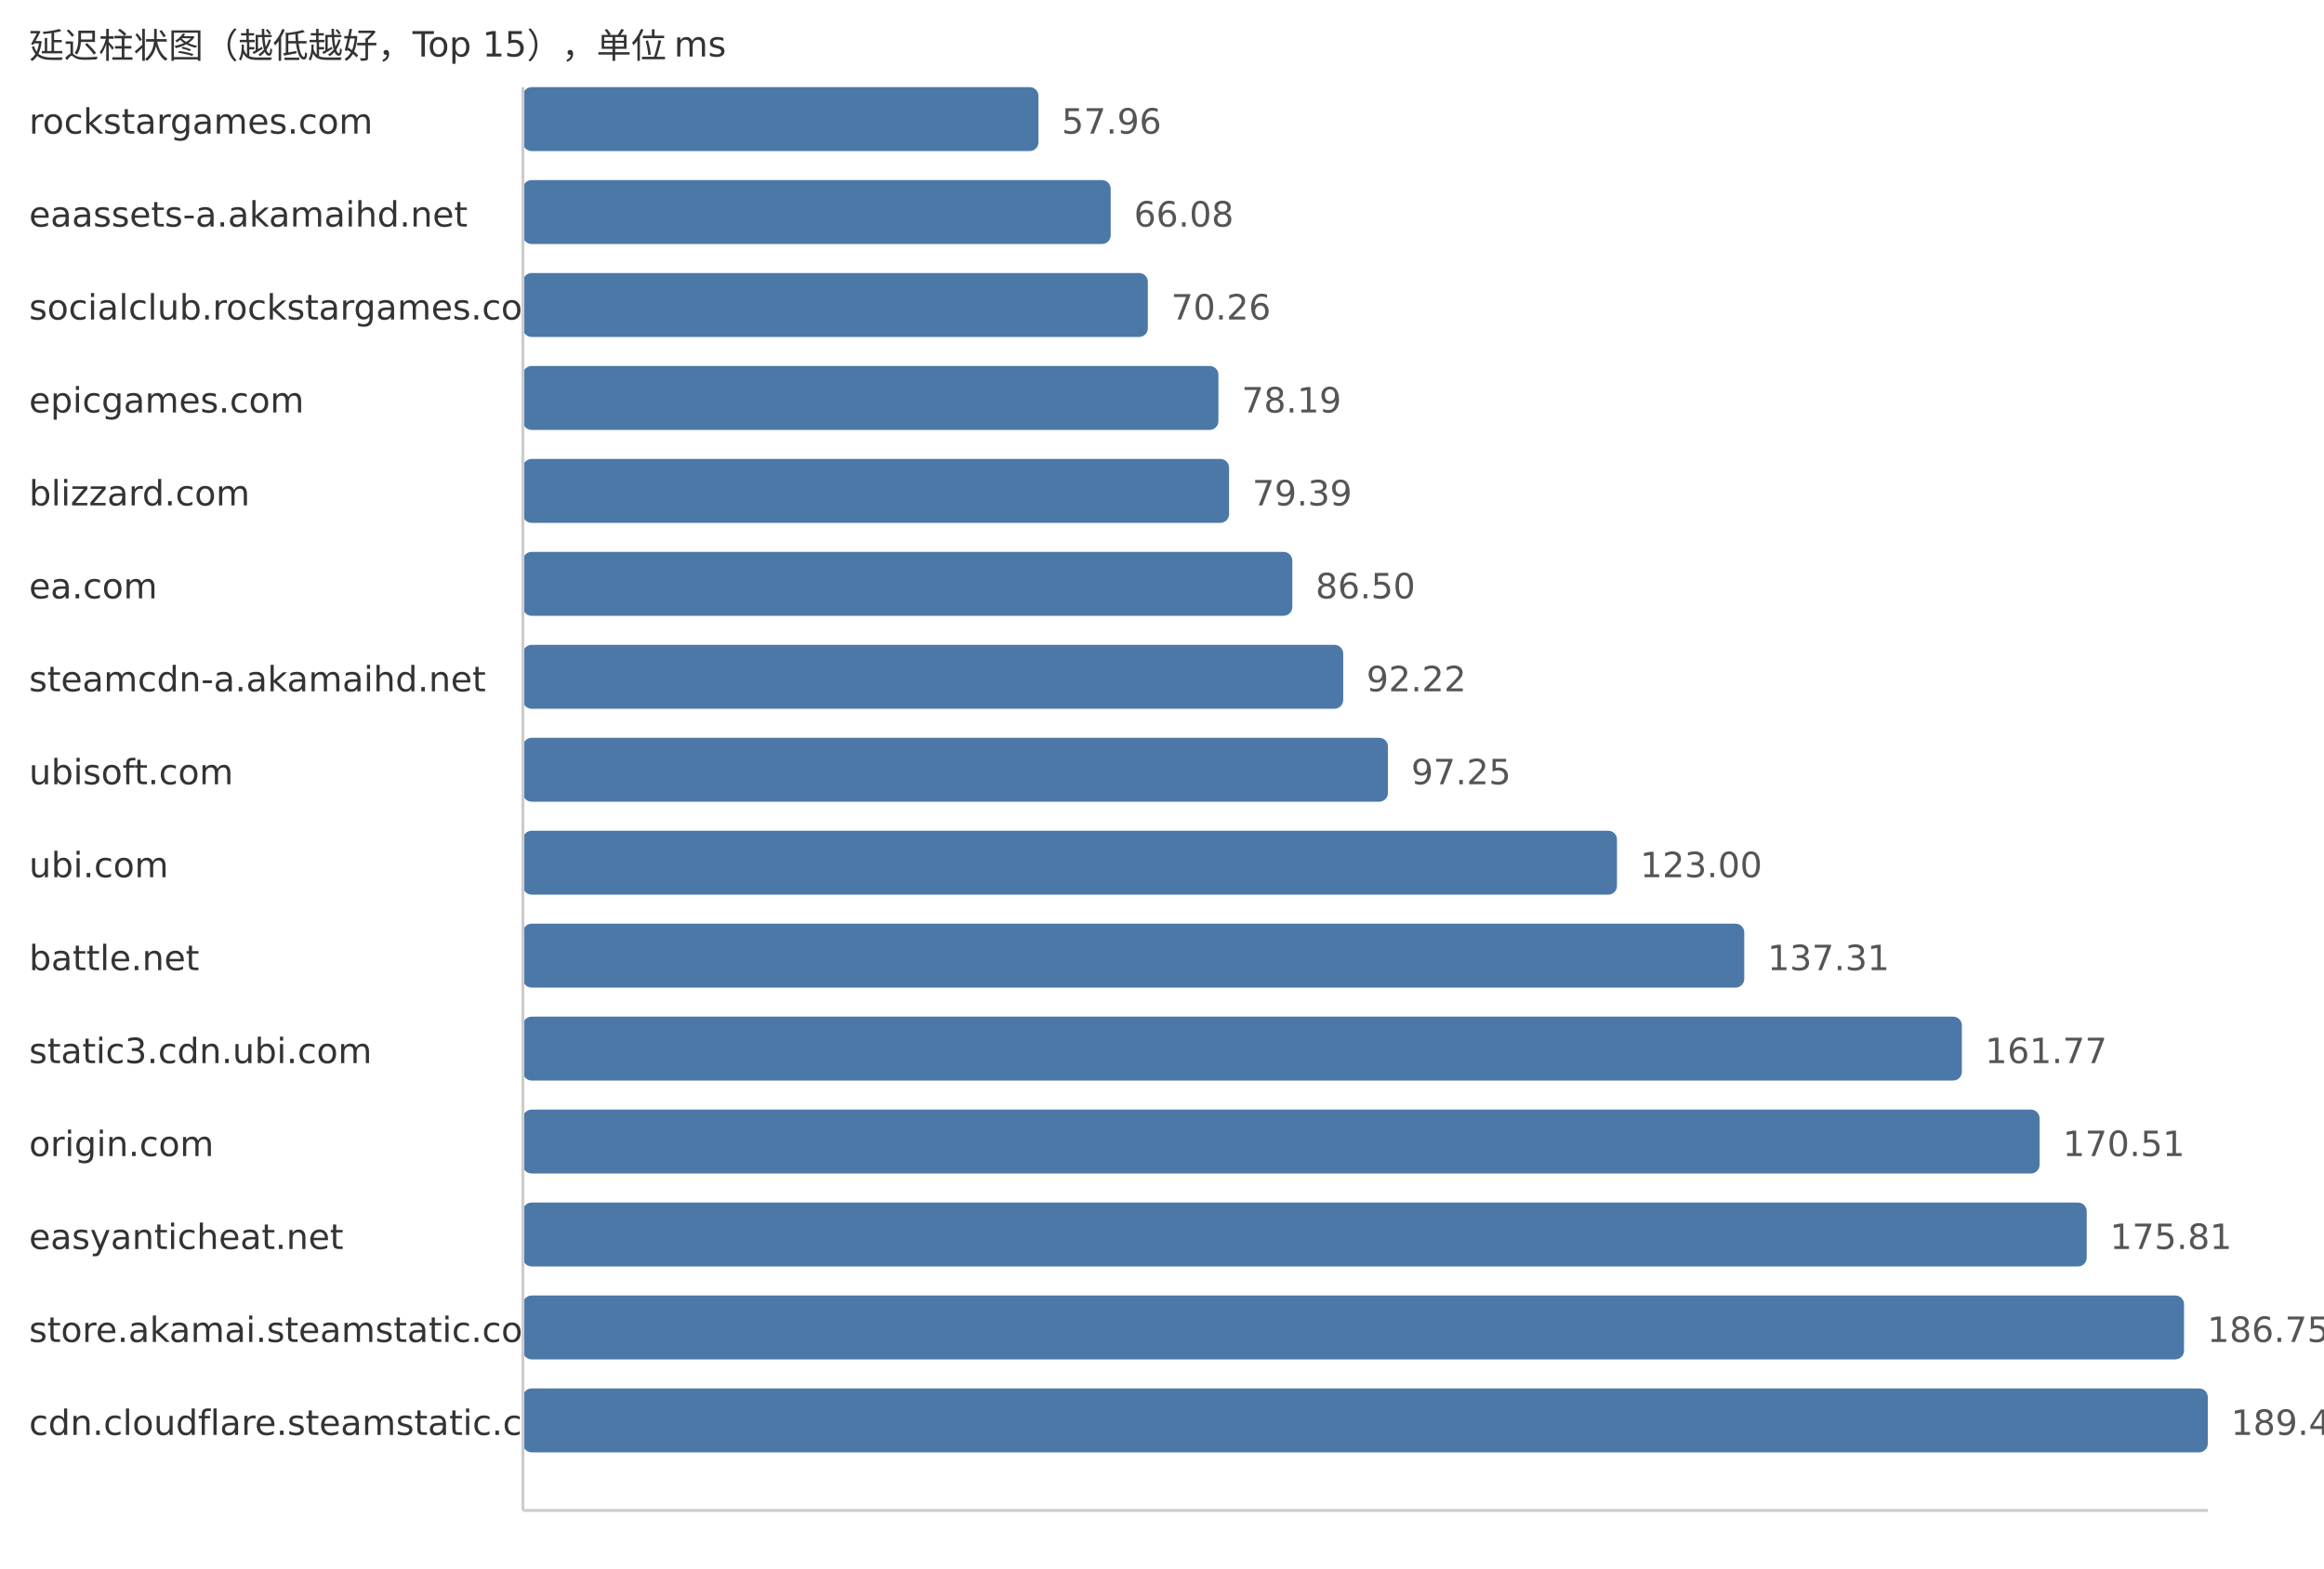
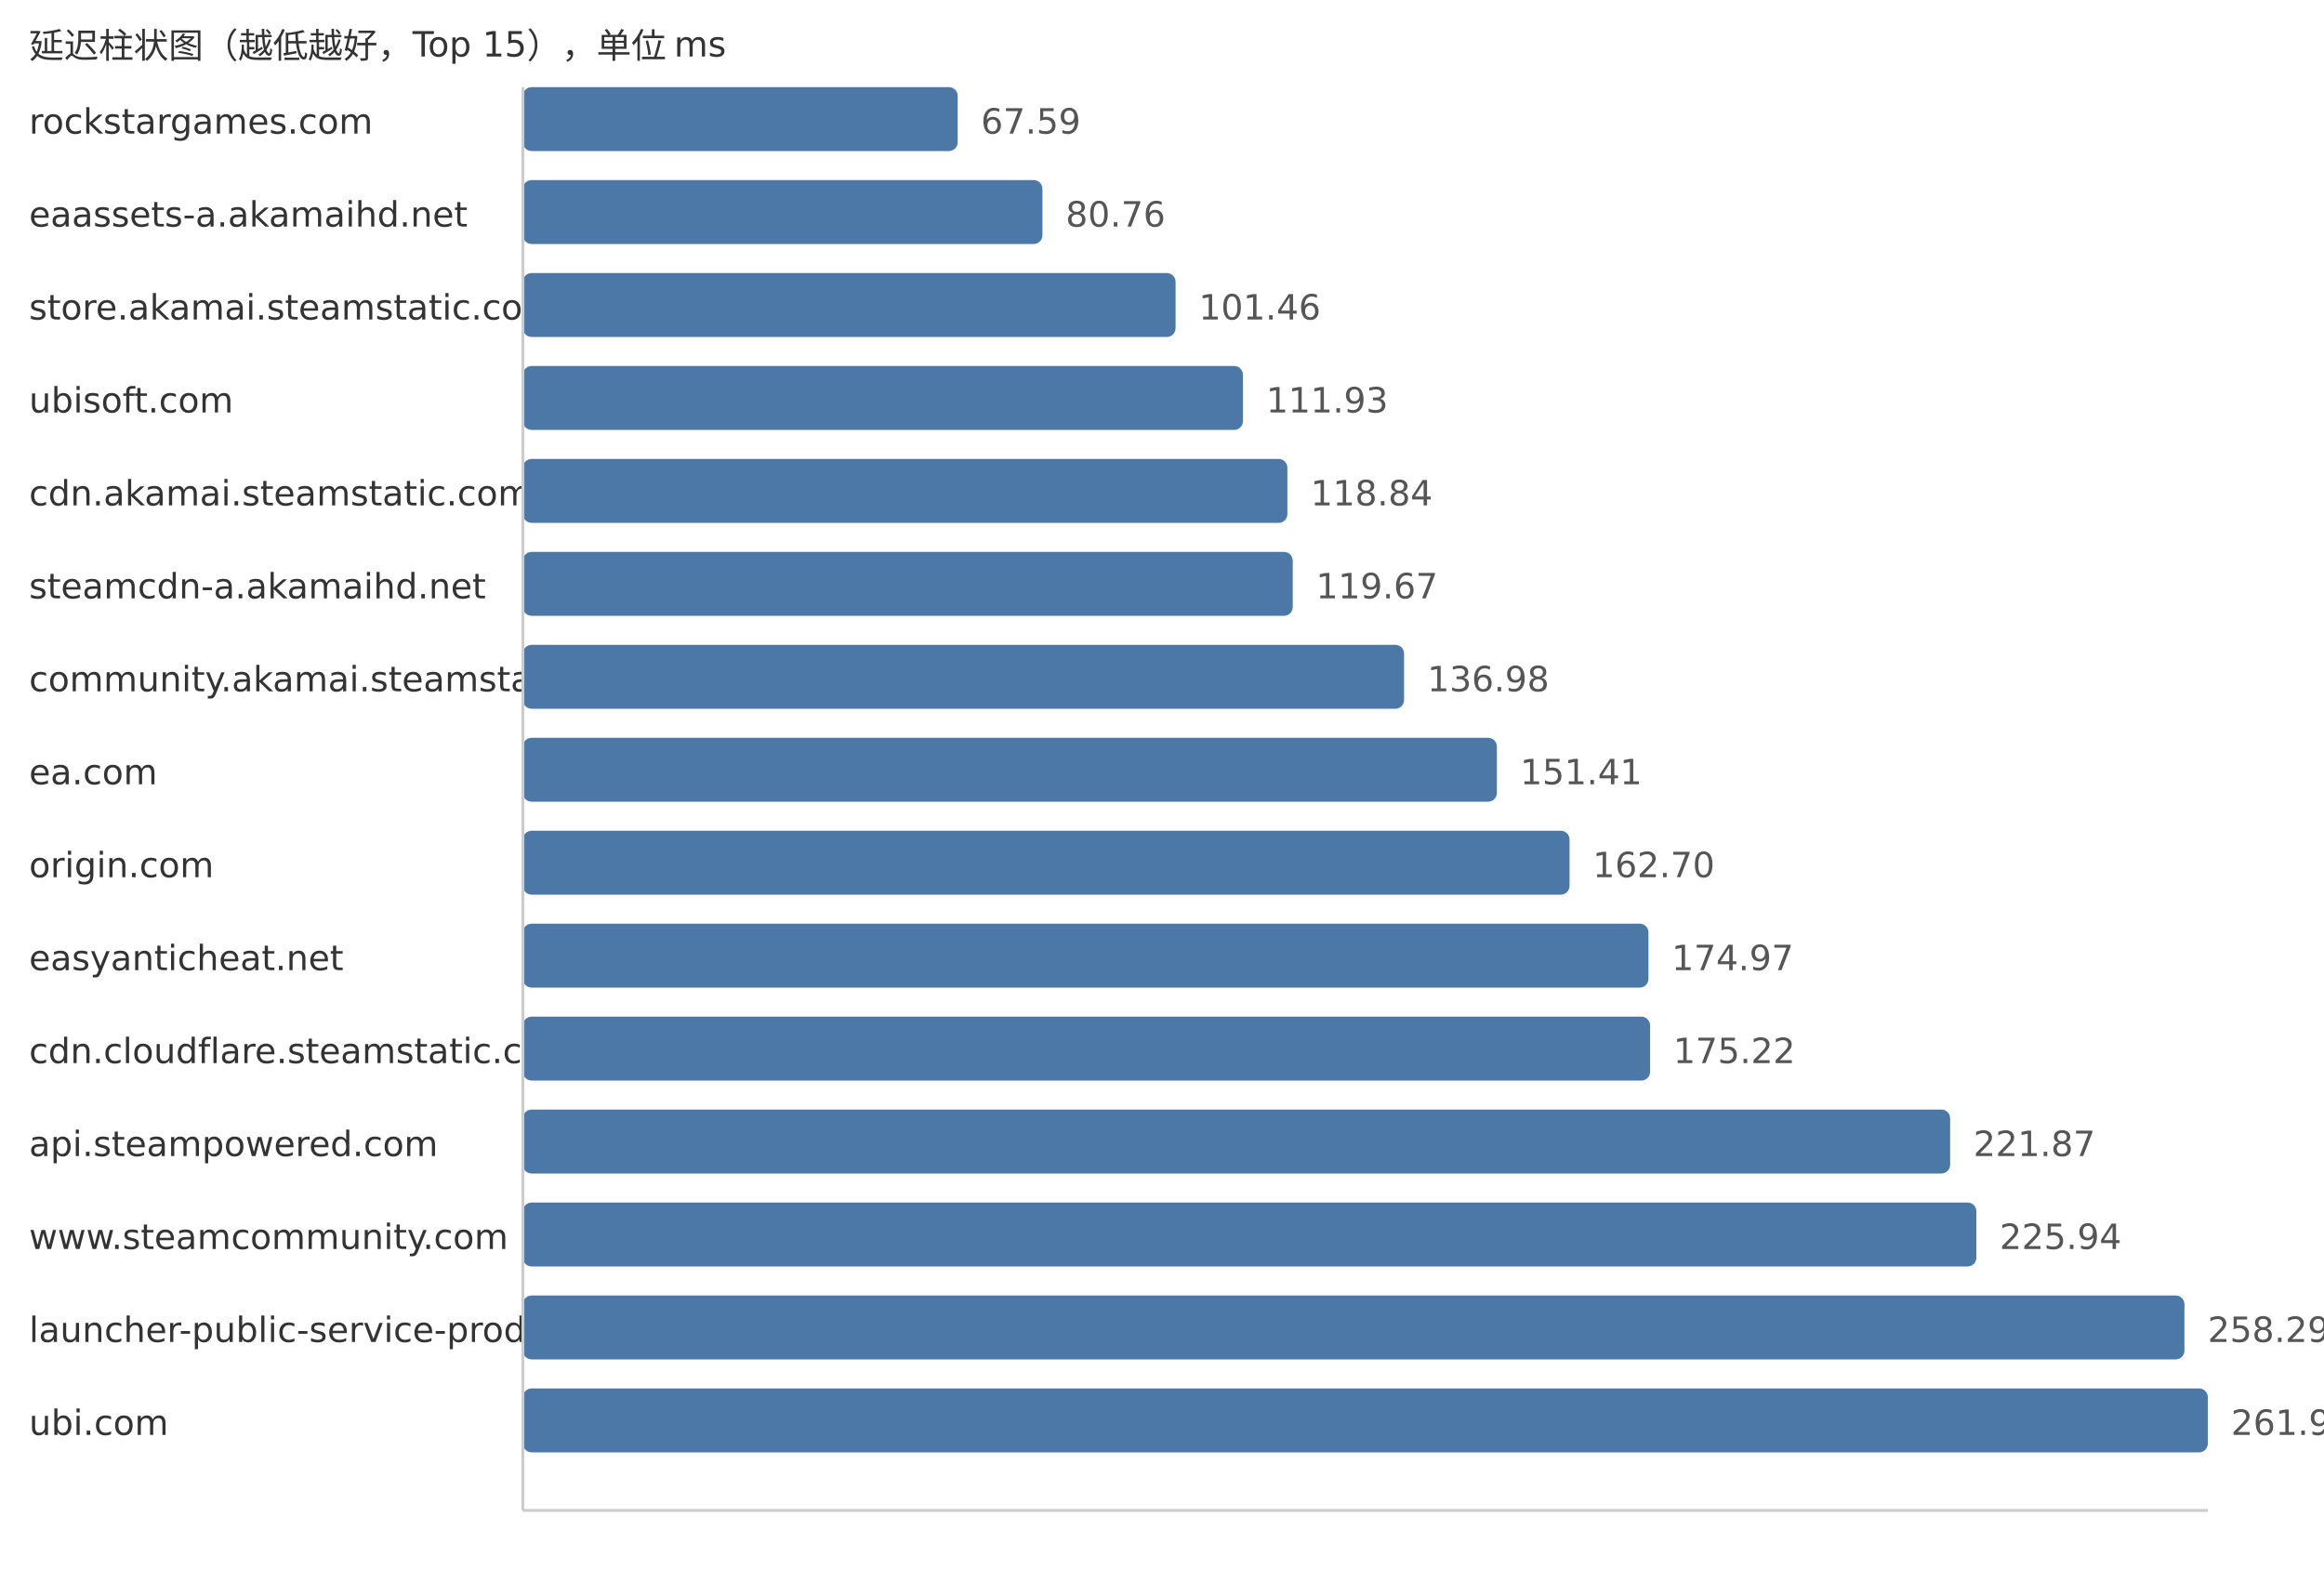
<svg xmlns="http://www.w3.org/2000/svg" width="800" height="540">
  <style> .label{font-family:DejaVu Sans,Verdana,Geneva,sans-serif;font-size:12px;fill:#333} .value{font-family:DejaVu Sans,Verdana,Geneva,sans-serif;font-size:12px;fill:#555} </style>
  <text x="10" y="20" class="label">延迟柱状图（越低越好，Top 15），单位 ms</text>
  <text x="10" y="46" class="label">rockstargames.com</text>
-   <rect x="180" y="30" width="177.47" height="22" fill="#4c78a8" rx="3" />
-   <text x="365.47" y="46" class="value">57.96</text>
+   <rect x="180" y="30" width="149.67" height="22" fill="#4c78a8" rx="3" />
+   <text x="337.67" y="46" class="value">67.59</text>
  <text x="10" y="78" class="label">eaassets-a.akamaihd.net</text>
-   <rect x="180" y="62" width="202.34" height="22" fill="#4c78a8" rx="3" />
-   <text x="390.34" y="78" class="value">66.08</text>
-   <text x="10" y="110" class="label">socialclub.rockstargames.com</text>
-   <rect x="180" y="94" width="215.13" height="22" fill="#4c78a8" rx="3" />
-   <text x="403.13" y="110" class="value">70.26</text>
-   <text x="10" y="142" class="label">epicgames.com</text>
-   <rect x="180" y="126" width="239.42" height="22" fill="#4c78a8" rx="3" />
-   <text x="427.42" y="142" class="value">78.19</text>
-   <text x="10" y="174" class="label">blizzard.com</text>
-   <rect x="180" y="158" width="243.09" height="22" fill="#4c78a8" rx="3" />
-   <text x="431.09" y="174" class="value">79.39</text>
-   <text x="10" y="206" class="label">ea.com</text>
-   <rect x="180" y="190" width="264.86" height="22" fill="#4c78a8" rx="3" />
-   <text x="452.86" y="206" class="value">86.50</text>
-   <text x="10" y="238" class="label">steamcdn-a.akamaihd.net</text>
-   <rect x="180" y="222" width="282.38" height="22" fill="#4c78a8" rx="3" />
-   <text x="470.38" y="238" class="value">92.22</text>
-   <text x="10" y="270" class="label">ubisoft.com</text>
-   <rect x="180" y="254" width="297.78" height="22" fill="#4c78a8" rx="3" />
-   <text x="485.78" y="270" class="value">97.25</text>
-   <text x="10" y="302" class="label">ubi.com</text>
-   <rect x="180" y="286" width="376.62" height="22" fill="#4c78a8" rx="3" />
-   <text x="564.62" y="302" class="value">123.00</text>
-   <text x="10" y="334" class="label">battle.net</text>
-   <rect x="180" y="318" width="420.44" height="22" fill="#4c78a8" rx="3" />
-   <text x="608.44" y="334" class="value">137.31</text>
-   <text x="10" y="366" class="label">static3.cdn.ubi.com</text>
-   <rect x="180" y="350" width="495.34" height="22" fill="#4c78a8" rx="3" />
-   <text x="683.34" y="366" class="value">161.77</text>
-   <text x="10" y="398" class="label">origin.com</text>
-   <rect x="180" y="382" width="522.1" height="22" fill="#4c78a8" rx="3" />
-   <text x="710.1" y="398" class="value">170.51</text>
-   <text x="10" y="430" class="label">easyanticheat.net</text>
-   <rect x="180" y="414" width="538.33" height="22" fill="#4c78a8" rx="3" />
-   <text x="726.33" y="430" class="value">175.81</text>
-   <text x="10" y="462" class="label">store.akamai.steamstatic.com</text>
-   <rect x="180" y="446" width="571.82" height="22" fill="#4c78a8" rx="3" />
-   <text x="759.82" y="462" class="value">186.75</text>
-   <text x="10" y="494" class="label">cdn.cloudflare.steamstatic.com</text>
+   <rect x="180" y="62" width="178.84" height="22" fill="#4c78a8" rx="3" />
+   <text x="366.84" y="78" class="value">80.76</text>
+   <text x="10" y="110" class="label">store.akamai.steamstatic.com</text>
+   <rect x="180" y="94" width="224.67" height="22" fill="#4c78a8" rx="3" />
+   <text x="412.67" y="110" class="value">101.46</text>
+   <text x="10" y="142" class="label">ubisoft.com</text>
+   <rect x="180" y="126" width="247.86" height="22" fill="#4c78a8" rx="3" />
+   <text x="435.86" y="142" class="value">111.93</text>
+   <text x="10" y="174" class="label">cdn.akamai.steamstatic.com</text>
+   <rect x="180" y="158" width="263.16" height="22" fill="#4c78a8" rx="3" />
+   <text x="451.16" y="174" class="value">118.84</text>
+   <text x="10" y="206" class="label">steamcdn-a.akamaihd.net</text>
+   <rect x="180" y="190" width="265.0" height="22" fill="#4c78a8" rx="3" />
+   <text x="453.0" y="206" class="value">119.67</text>
+   <text x="10" y="238" class="label">community.akamai.steamstatic.com</text>
+   <rect x="180" y="222" width="303.33" height="22" fill="#4c78a8" rx="3" />
+   <text x="491.33" y="238" class="value">136.98</text>
+   <text x="10" y="270" class="label">ea.com</text>
+   <rect x="180" y="254" width="335.28" height="22" fill="#4c78a8" rx="3" />
+   <text x="523.28" y="270" class="value">151.41</text>
+   <text x="10" y="302" class="label">origin.com</text>
+   <rect x="180" y="286" width="360.29" height="22" fill="#4c78a8" rx="3" />
+   <text x="548.29" y="302" class="value">162.70</text>
+   <text x="10" y="334" class="label">easyanticheat.net</text>
+   <rect x="180" y="318" width="387.46" height="22" fill="#4c78a8" rx="3" />
+   <text x="575.46" y="334" class="value">174.97</text>
+   <text x="10" y="366" class="label">cdn.cloudflare.steamstatic.com</text>
+   <rect x="180" y="350" width="388.01" height="22" fill="#4c78a8" rx="3" />
+   <text x="576.01" y="366" class="value">175.22</text>
+   <text x="10" y="398" class="label">api.steampowered.com</text>
+   <rect x="180" y="382" width="491.31" height="22" fill="#4c78a8" rx="3" />
+   <text x="679.31" y="398" class="value">221.87</text>
+   <text x="10" y="430" class="label">www.steamcommunity.com</text>
+   <rect x="180" y="414" width="500.33" height="22" fill="#4c78a8" rx="3" />
+   <text x="688.33" y="430" class="value">225.94</text>
+   <text x="10" y="462" class="label">launcher-public-service-prod06.ol.epicgames.com</text>
+   <rect x="180" y="446" width="571.96" height="22" fill="#4c78a8" rx="3" />
+   <text x="759.96" y="462" class="value">258.29</text>
+   <text x="10" y="494" class="label">ubi.com</text>
  <rect x="180" y="478" width="580.0" height="22" fill="#4c78a8" rx="3" />
-   <text x="768.0" y="494" class="value">189.42</text>
+   <text x="768.0" y="494" class="value">261.92</text>
  <line x1="180" y1="30" x2="180" y2="520" stroke="#ccc" />
  <line x1="180" y1="520" x2="760" y2="520" stroke="#ccc" />
</svg>
